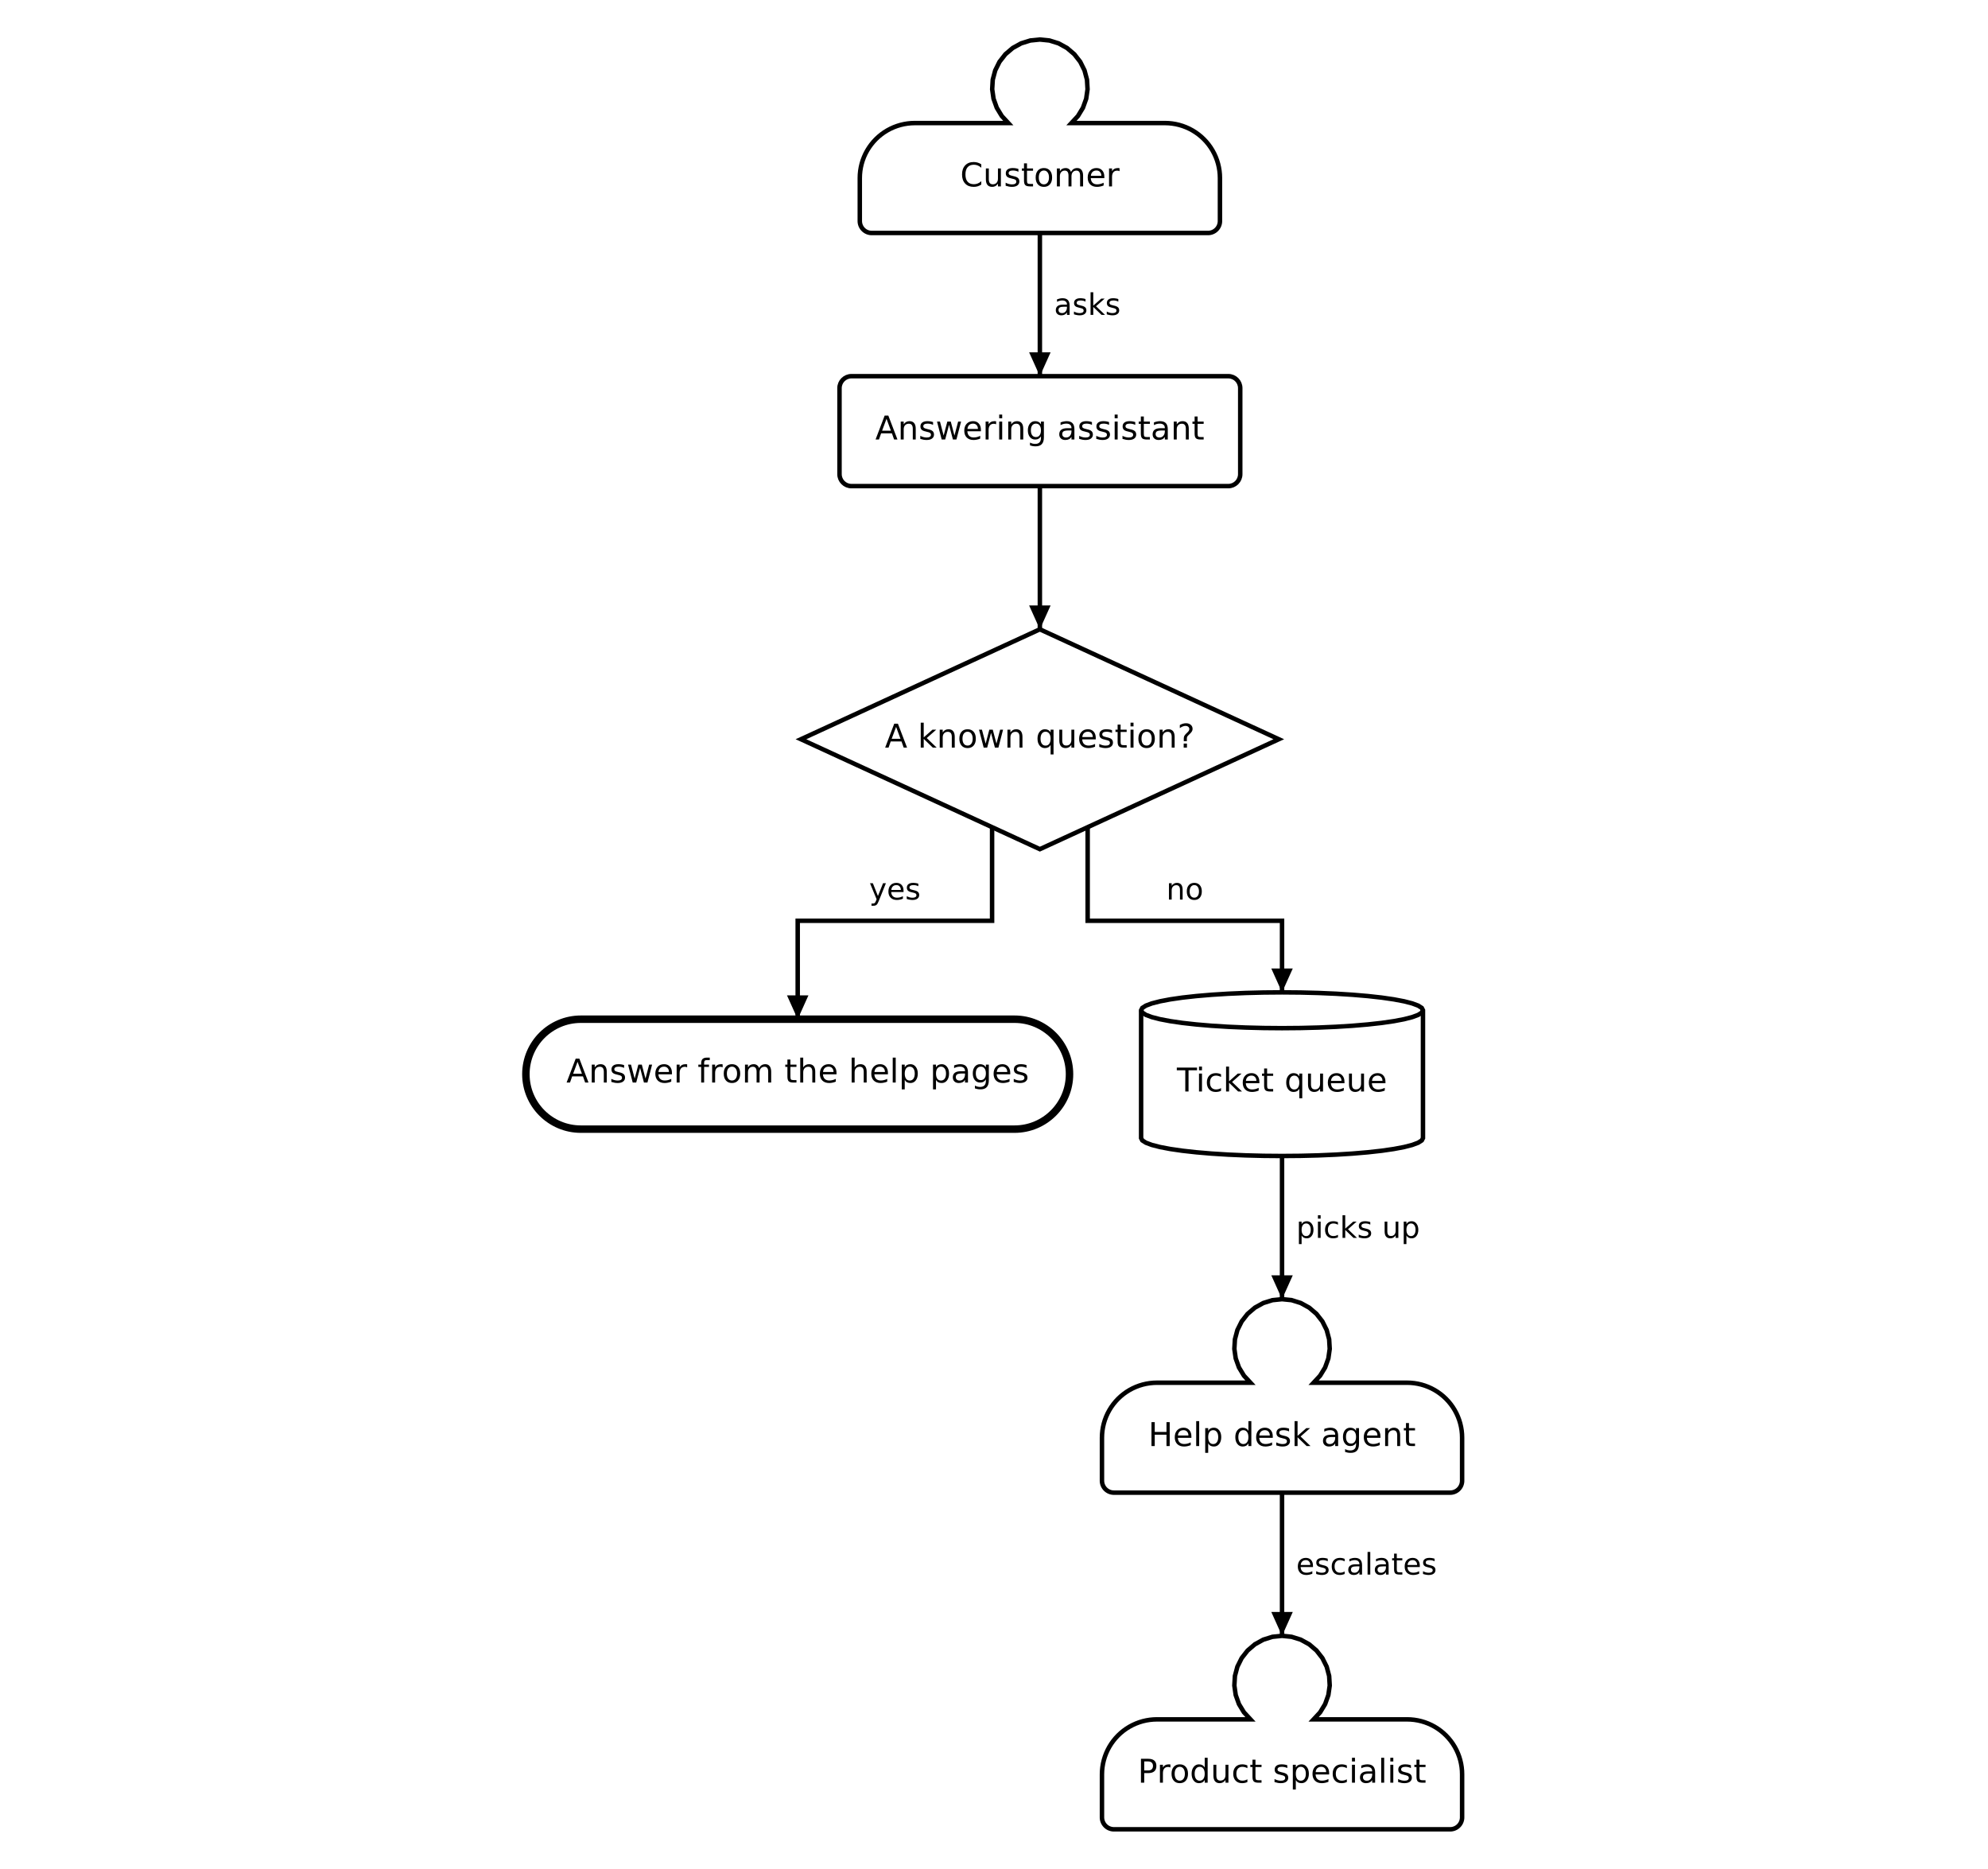
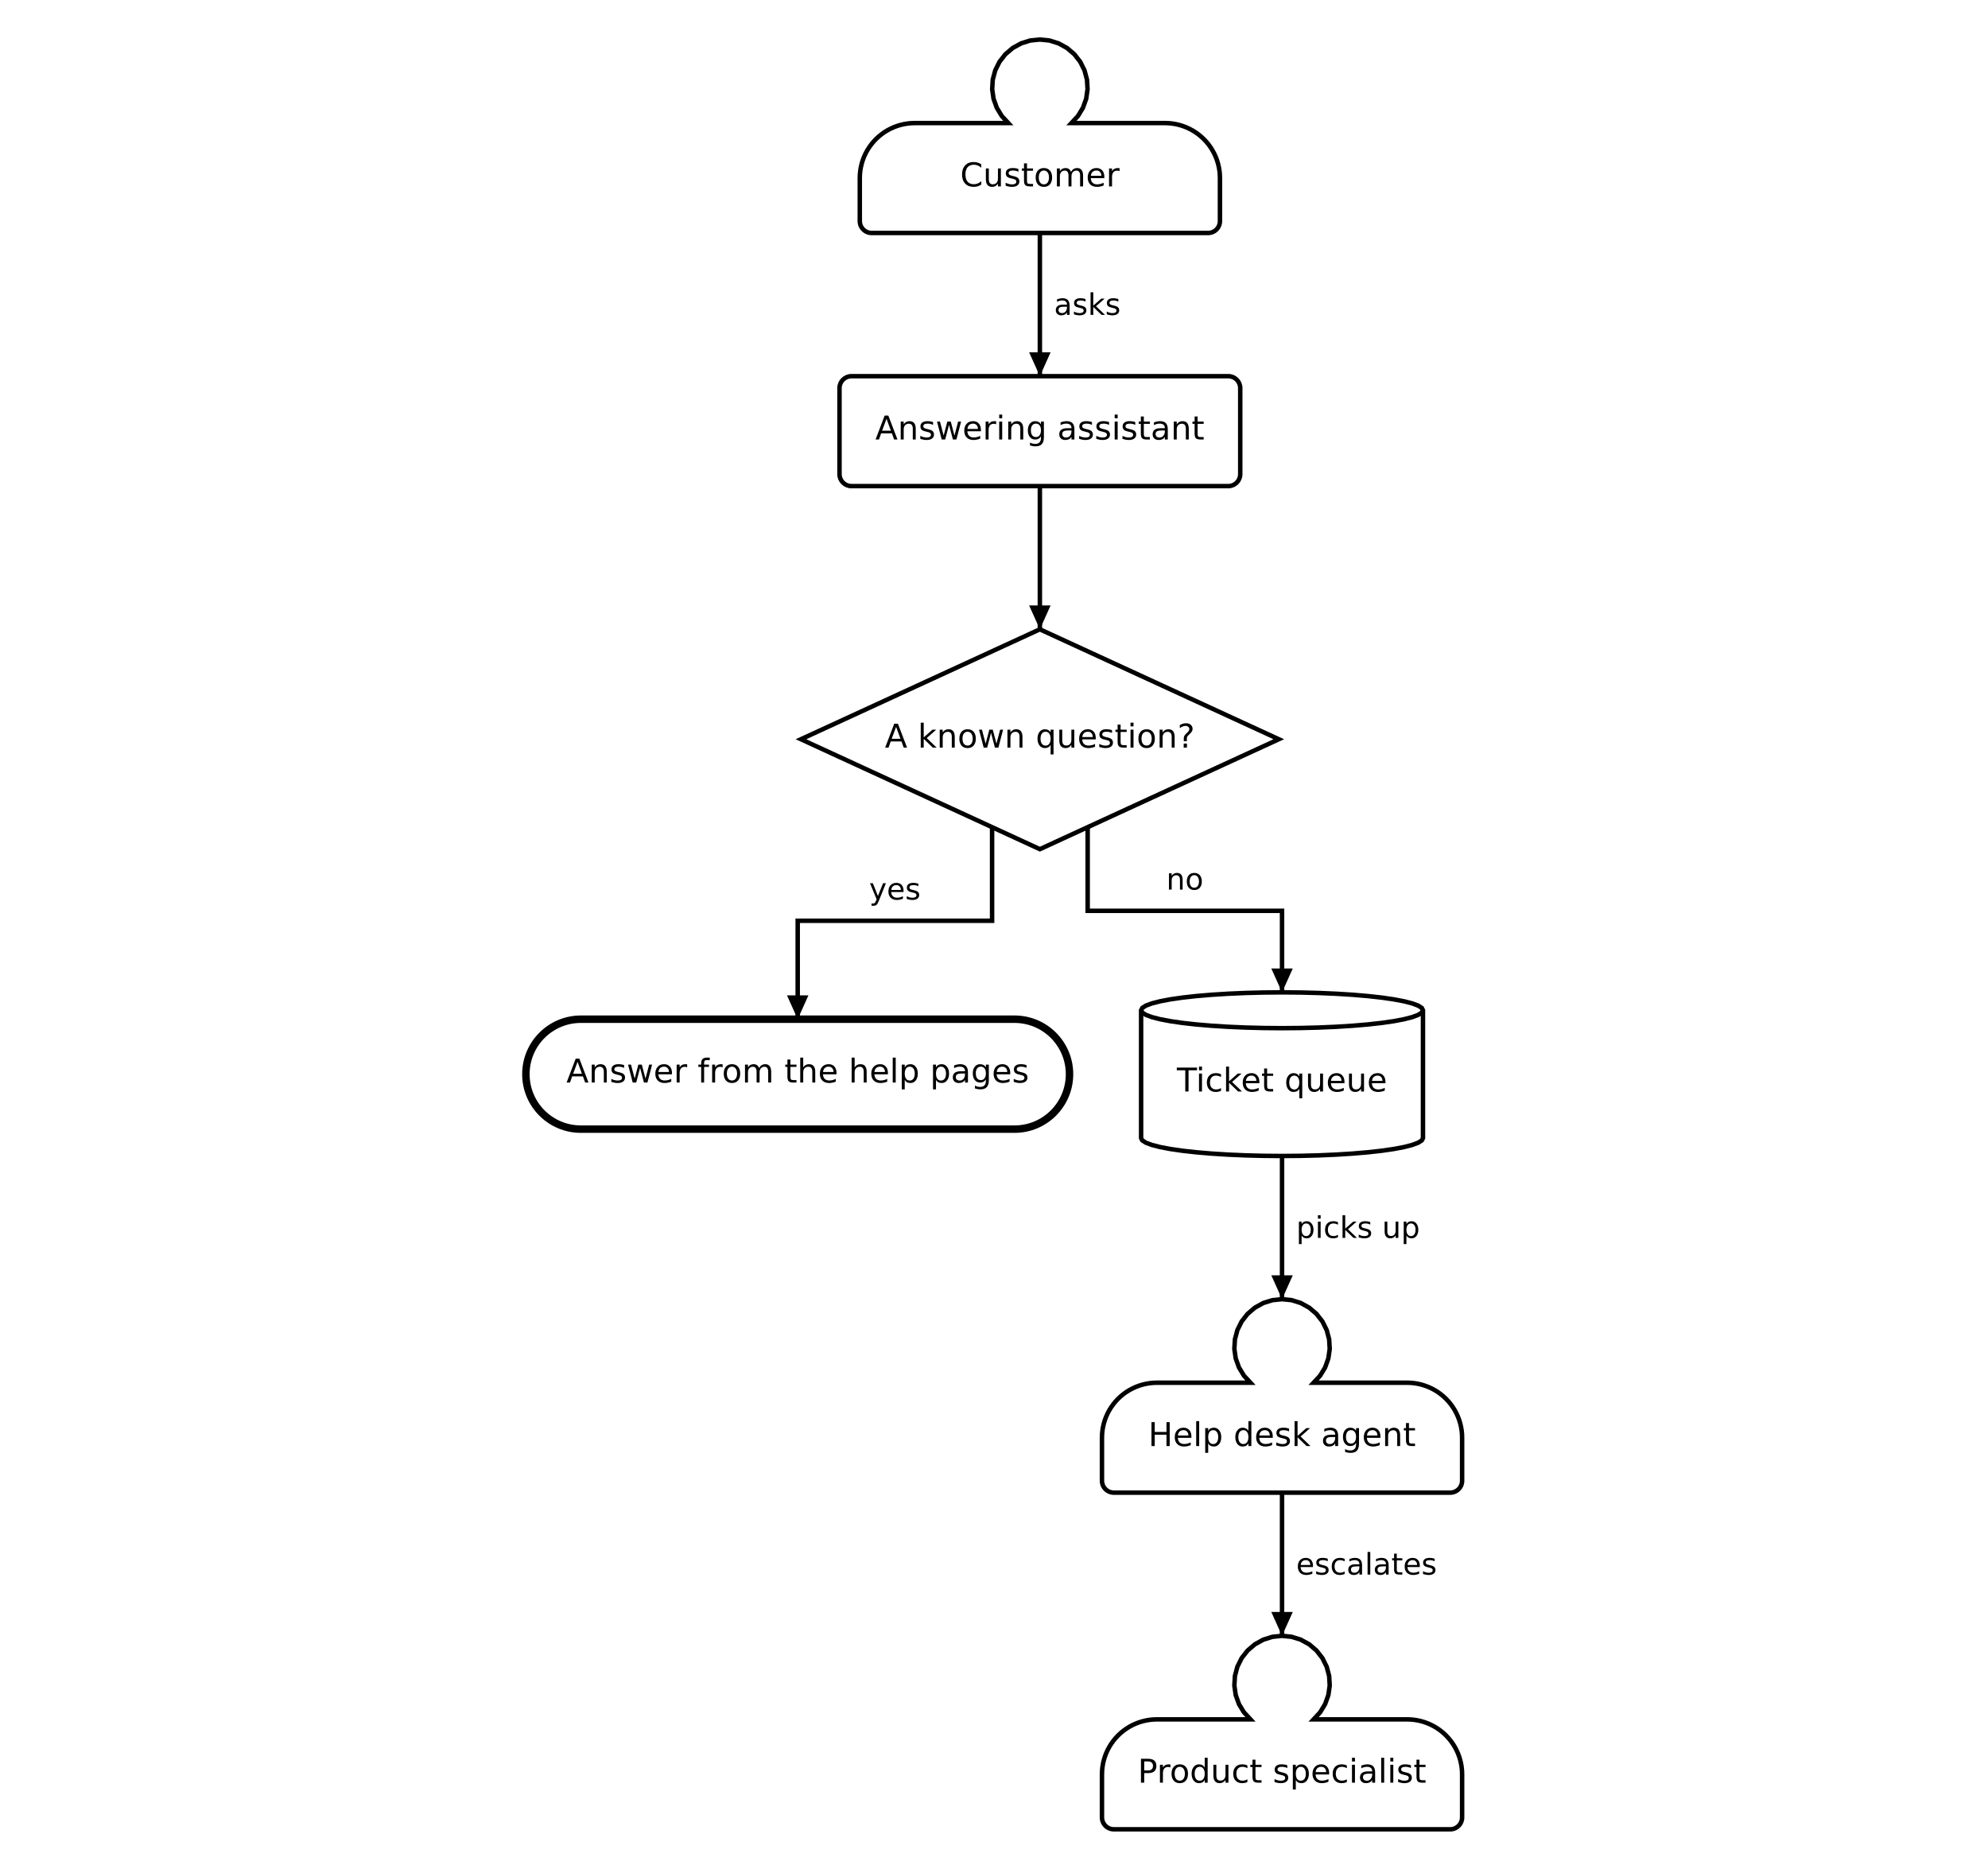
- <svg xmlns="http://www.w3.org/2000/svg" viewBox="-1.25 -1.25 666.5 626.45" role="img" aria-labelledby="dse2e7692423-title dse2e7692423-desc">
+ <svg xmlns="http://www.w3.org/2000/svg" viewBox="-1.25 -1.25 666.5 626.45" role="img" aria-labelledby="ds574d5574d5-title ds574d5574d5-desc">
  <path d="M 347.378 76.85 L 347.378 124.85" fill="none" stroke="currentColor" stroke-width="1.5" />
  <polygon points="347.378,124.85 343.778,116.85 350.978,116.85" fill="currentColor" stroke="none" />
  <path d="M 347.378 161.7 L 347.378 209.7" fill="none" stroke="currentColor" stroke-width="1.5" />
  <polygon points="347.378,209.7 343.778,201.7 350.978,201.7" fill="currentColor" stroke="none" />
  <path d="M 331.359 276.03 L 331.359 307.4 L 266.189 307.4 L 266.189 340.4" fill="none" stroke="currentColor" stroke-width="1.5" />
  <polygon points="266.189,340.4 262.589,332.4 269.789,332.4" fill="currentColor" stroke="none" />
-   <path d="M 363.398 276.03 L 363.398 307.4 L 428.568 307.4 L 428.568 331.4" fill="none" stroke="currentColor" stroke-width="1.5" />
+   <path d="M 363.398 276.03 L 363.398 304.067 L 428.568 304.067 L 428.568 331.4" fill="none" stroke="currentColor" stroke-width="1.5" />
  <polygon points="428.568,331.4 424.968,323.4 432.168,323.4" fill="currentColor" stroke="none" />
  <path d="M 428.568 386.25 L 428.568 434.25" fill="none" stroke="currentColor" stroke-width="1.5" />
  <polygon points="428.568,434.25 424.968,426.25 432.168,426.25" fill="currentColor" stroke="none" />
  <path d="M 428.568 499.1 L 428.568 547.1" fill="none" stroke="currentColor" stroke-width="1.5" />
  <polygon points="428.568,547.1 424.968,539.1 432.168,539.1" fill="currentColor" stroke="none" />
  <polygon points="439.151,462.25 470.515,462.25 471.72,462.289 472.92,462.408 474.11,462.604 475.284,462.878 476.438,463.228 477.566,463.653 478.664,464.15 479.728,464.718 480.752,465.355 481.732,466.057 482.664,466.822 483.544,467.647 484.368,468.527 485.133,469.459 485.835,470.439 486.472,471.462 487.04,472.526 487.538,473.624 487.962,474.752 488.312,475.906 488.586,477.08 488.783,478.27 488.901,479.47 488.94,480.675 488.94,495.1 488.932,495.362 488.906,495.622 488.863,495.88 488.804,496.135 488.728,496.386 488.636,496.631 488.528,496.869 488.404,497.1 488.266,497.322 488.114,497.535 487.948,497.737 487.769,497.928 487.578,498.107 487.375,498.273 487.163,498.426 486.94,498.564 486.709,498.687 486.471,498.796 486.226,498.888 485.976,498.964 485.721,499.023 485.462,499.066 485.202,499.091 484.94,499.1 372.196,499.1 371.934,499.091 371.674,499.066 371.416,499.023 371.161,498.964 370.91,498.888 370.665,498.796 370.427,498.687 370.196,498.564 369.974,498.426 369.761,498.273 369.559,498.107 369.368,497.928 369.189,497.737 369.023,497.535 368.87,497.322 368.732,497.1 368.609,496.869 368.501,496.631 368.408,496.386 368.332,496.135 368.273,495.88 368.23,495.622 368.205,495.362 368.196,495.1 368.196,480.675 368.236,479.47 368.354,478.27 368.55,477.08 368.824,475.906 369.174,474.752 369.599,473.624 370.096,472.526 370.665,471.463 371.301,470.439 372.004,469.459 372.768,468.527 373.593,467.647 374.473,466.822 375.405,466.057 376.385,465.355 377.409,464.718 378.472,464.15 379.57,463.653 380.699,463.228 381.852,462.878 383.027,462.604 384.216,462.408 385.416,462.289 386.621,462.25 417.985,462.25 417.985,462.25 415.797,459.888 414.126,457.136 413.04,454.105 412.582,450.918 412.772,447.704 413.602,444.593 415.037,441.711 417.021,439.175 419.472,437.087 422.291,435.533 425.365,434.574 428.568,434.25 431.772,434.574 434.845,435.533 437.665,437.087 440.116,439.175 442.099,441.711 443.535,444.593 444.364,447.704 444.554,450.918 444.097,454.105 443.011,457.136 441.339,459.888 439.151,462.25" fill="none" stroke="currentColor" stroke-width="1.5" />
  <text x="428.568" y="483.483" font-family="'DejaVu Sans', sans-serif" font-size="11" fill="currentColor" text-anchor="middle">
    <tspan>Help desk agent</tspan>
  </text>
  <rect x="175.06" y="340.4" width="182.258" height="36.85" rx="18.425" fill="none" stroke="currentColor" stroke-width="2.5" />
  <text x="266.189" y="361.633" font-family="'DejaVu Sans', sans-serif" font-size="11" fill="currentColor" text-anchor="middle">
    <tspan>Answer from the help pages</tspan>
  </text>
  <rect x="280.204" y="124.85" width="134.349" height="36.85" rx="4" fill="none" stroke="currentColor" stroke-width="1.5" />
  <text x="347.378" y="146.083" font-family="'DejaVu Sans', sans-serif" font-size="11" fill="currentColor" text-anchor="middle">
    <tspan>Answering assistant</tspan>
  </text>
  <polygon points="357.961,40 389.326,40 390.531,40.039 391.73,40.158 392.92,40.354 394.094,40.628 395.248,40.978 396.376,41.403 397.475,41.9 398.538,42.468 399.562,43.105 400.542,43.807 401.474,44.572 402.354,45.397 403.178,46.277 403.943,47.209 404.645,48.189 405.282,49.212 405.85,50.276 406.348,51.374 406.773,52.502 407.123,53.656 407.396,54.83 407.593,56.02 407.711,57.22 407.751,58.425 407.751,72.85 407.742,73.112 407.716,73.372 407.674,73.63 407.614,73.885 407.538,74.136 407.446,74.381 407.338,74.619 407.215,74.85 407.076,75.072 406.924,75.285 406.758,75.487 406.579,75.678 406.388,75.857 406.186,76.023 405.973,76.176 405.751,76.314 405.52,76.437 405.281,76.546 405.036,76.638 404.786,76.714 404.531,76.773 404.273,76.816 404.012,76.841 403.751,76.85 291.006,76.85 290.745,76.841 290.484,76.816 290.226,76.773 289.971,76.714 289.721,76.638 289.476,76.546 289.237,76.437 289.006,76.314 288.784,76.176 288.571,76.023 288.369,75.857 288.178,75.678 287.999,75.487 287.833,75.285 287.681,75.072 287.542,74.85 287.419,74.619 287.311,74.381 287.219,74.136 287.143,73.885 287.083,73.63 287.041,73.372 287.015,73.112 287.006,72.85 287.006,58.425 287.046,57.22 287.164,56.02 287.36,54.83 287.634,53.656 287.984,52.502 288.409,51.374 288.906,50.276 289.475,49.213 290.112,48.189 290.814,47.209 291.579,46.277 292.403,45.397 293.283,44.572 294.215,43.807 295.195,43.105 296.219,42.468 297.282,41.9 298.38,41.403 299.509,40.978 300.663,40.628 301.837,40.354 303.026,40.158 304.226,40.039 305.431,40 336.795,40 336.795,40 334.607,37.638 332.936,34.886 331.85,31.855 331.392,28.668 331.582,25.454 332.412,22.343 333.847,19.461 335.831,16.925 338.282,14.837 341.101,13.283 344.175,12.324 347.378,12 350.582,12.324 353.655,13.283 356.475,14.837 358.926,16.925 360.909,19.461 362.345,22.343 363.175,25.454 363.364,28.668 362.907,31.855 361.821,34.886 360.15,37.638 357.961,40" fill="none" stroke="currentColor" stroke-width="1.5" />
  <text x="347.378" y="61.233" font-family="'DejaVu Sans', sans-serif" font-size="11" fill="currentColor" text-anchor="middle">
    <tspan>Customer</tspan>
  </text>
  <polygon points="347.378,209.7 427.478,246.55 347.378,283.4 267.279,246.55" fill="none" stroke="currentColor" stroke-width="1.5" />
  <text x="347.378" y="249.358" font-family="'DejaVu Sans', sans-serif" font-size="11" fill="currentColor" text-anchor="middle">
    <tspan>A known question?</tspan>
  </text>
  <polygon points="439.151,575.1 470.515,575.1 471.72,575.139 472.92,575.258 474.11,575.454 475.284,575.728 476.438,576.078 477.566,576.503 478.664,577 479.728,577.568 480.752,578.205 481.732,578.907 482.664,579.672 483.544,580.497 484.368,581.377 485.133,582.309 485.835,583.289 486.472,584.313 487.04,585.376 487.538,586.474 487.962,587.602 488.312,588.756 488.586,589.93 488.783,591.12 488.901,592.32 488.94,593.525 488.94,607.95 488.932,608.212 488.906,608.472 488.863,608.73 488.804,608.985 488.728,609.236 488.636,609.481 488.528,609.719 488.404,609.95 488.266,610.172 488.114,610.385 487.948,610.587 487.769,610.778 487.578,610.957 487.375,611.123 487.163,611.276 486.94,611.414 486.709,611.537 486.471,611.646 486.226,611.738 485.976,611.814 485.721,611.873 485.462,611.916 485.202,611.941 484.94,611.95 372.196,611.95 371.934,611.941 371.674,611.916 371.416,611.873 371.161,611.814 370.91,611.738 370.665,611.646 370.427,611.537 370.196,611.414 369.974,611.276 369.761,611.123 369.559,610.957 369.368,610.778 369.189,610.587 369.023,610.385 368.87,610.172 368.732,609.95 368.609,609.719 368.501,609.481 368.408,609.236 368.332,608.985 368.273,608.73 368.23,608.472 368.205,608.212 368.196,607.95 368.196,593.525 368.236,592.32 368.354,591.12 368.55,589.93 368.824,588.756 369.174,587.602 369.599,586.474 370.096,585.376 370.665,584.313 371.301,583.289 372.004,582.309 372.768,581.377 373.593,580.497 374.473,579.672 375.405,578.907 376.385,578.205 377.409,577.568 378.472,577 379.57,576.503 380.699,576.078 381.852,575.728 383.027,575.454 384.216,575.258 385.416,575.139 386.621,575.1 417.985,575.1 417.985,575.1 415.797,572.738 414.126,569.986 413.04,566.955 412.582,563.768 412.772,560.554 413.602,557.443 415.037,554.561 417.021,552.025 419.472,549.937 422.291,548.383 425.365,547.424 428.568,547.1 431.772,547.424 434.845,548.383 437.665,549.937 440.116,552.025 442.099,554.561 443.535,557.443 444.364,560.554 444.554,563.768 444.097,566.955 443.011,569.986 441.339,572.738 439.151,575.1" fill="none" stroke="currentColor" stroke-width="1.5" />
  <text x="428.568" y="596.333" font-family="'DejaVu Sans', sans-serif" font-size="11" fill="currentColor" text-anchor="middle">
    <tspan>Product specialist</tspan>
  </text>
  <polygon points="381.318,337.4 381.722,336.617 382.928,335.847 384.914,335.104 387.648,334.4 391.082,333.747 395.157,333.157 399.804,332.64 404.943,332.204 410.486,331.857 416.339,331.604 422.401,331.451 428.568,331.4 434.736,331.451 440.798,331.604 446.65,331.857 452.193,332.204 457.332,332.64 461.979,333.157 466.055,333.747 469.488,334.4 472.222,335.104 474.209,335.847 475.414,336.617 475.819,337.4 475.819,380.25 475.414,381.033 474.209,381.803 472.222,382.546 469.488,383.25 466.055,383.903 461.979,384.493 457.332,385.01 452.193,385.446 446.65,385.793 440.798,386.046 434.736,386.199 428.568,386.25 422.401,386.199 416.339,386.046 410.486,385.793 404.943,385.446 399.804,385.01 395.157,384.493 391.082,383.903 387.648,383.25 384.914,382.546 382.928,381.803 381.722,381.033 381.318,380.25" fill="none" stroke="currentColor" stroke-width="1.5" />
  <path d="M 475.819 337.4 L 475.414 338.183 L 474.209 338.953 L 472.222 339.696 L 469.488 340.4 L 466.055 341.053 L 461.979 341.643 L 457.332 342.16 L 452.193 342.596 L 446.65 342.943 L 440.798 343.196 L 434.736 343.349 L 428.568 343.4 L 422.401 343.349 L 416.339 343.196 L 410.486 342.943 L 404.943 342.596 L 399.804 342.16 L 395.157 341.643 L 391.082 341.053 L 387.648 340.4 L 384.914 339.696 L 382.928 338.953 L 381.722 338.183 L 381.318 337.4" fill="none" stroke="currentColor" stroke-width="1.5" />
  <text x="428.568" y="364.633" font-family="'DejaVu Sans', sans-serif" font-size="11" fill="currentColor" text-anchor="middle">
    <tspan>Ticket queue</tspan>
  </text>
  <text x="352.128" y="104.312" font-family="'DejaVu Sans', sans-serif" font-size="10" fill="currentColor">asks</text>
  <text x="290.134" y="300.292" font-family="'DejaVu Sans', sans-serif" font-size="10" fill="currentColor">yes</text>
-   <text x="389.755" y="300.292" font-family="'DejaVu Sans', sans-serif" font-size="10" fill="currentColor">no</text>
+   <text x="389.755" y="296.958" font-family="'DejaVu Sans', sans-serif" font-size="10" fill="currentColor">no</text>
  <text x="433.318" y="413.712" font-family="'DejaVu Sans', sans-serif" font-size="10" fill="currentColor">picks up</text>
  <text x="433.318" y="526.562" font-family="'DejaVu Sans', sans-serif" font-size="10" fill="currentColor">escalates</text>
</svg>
